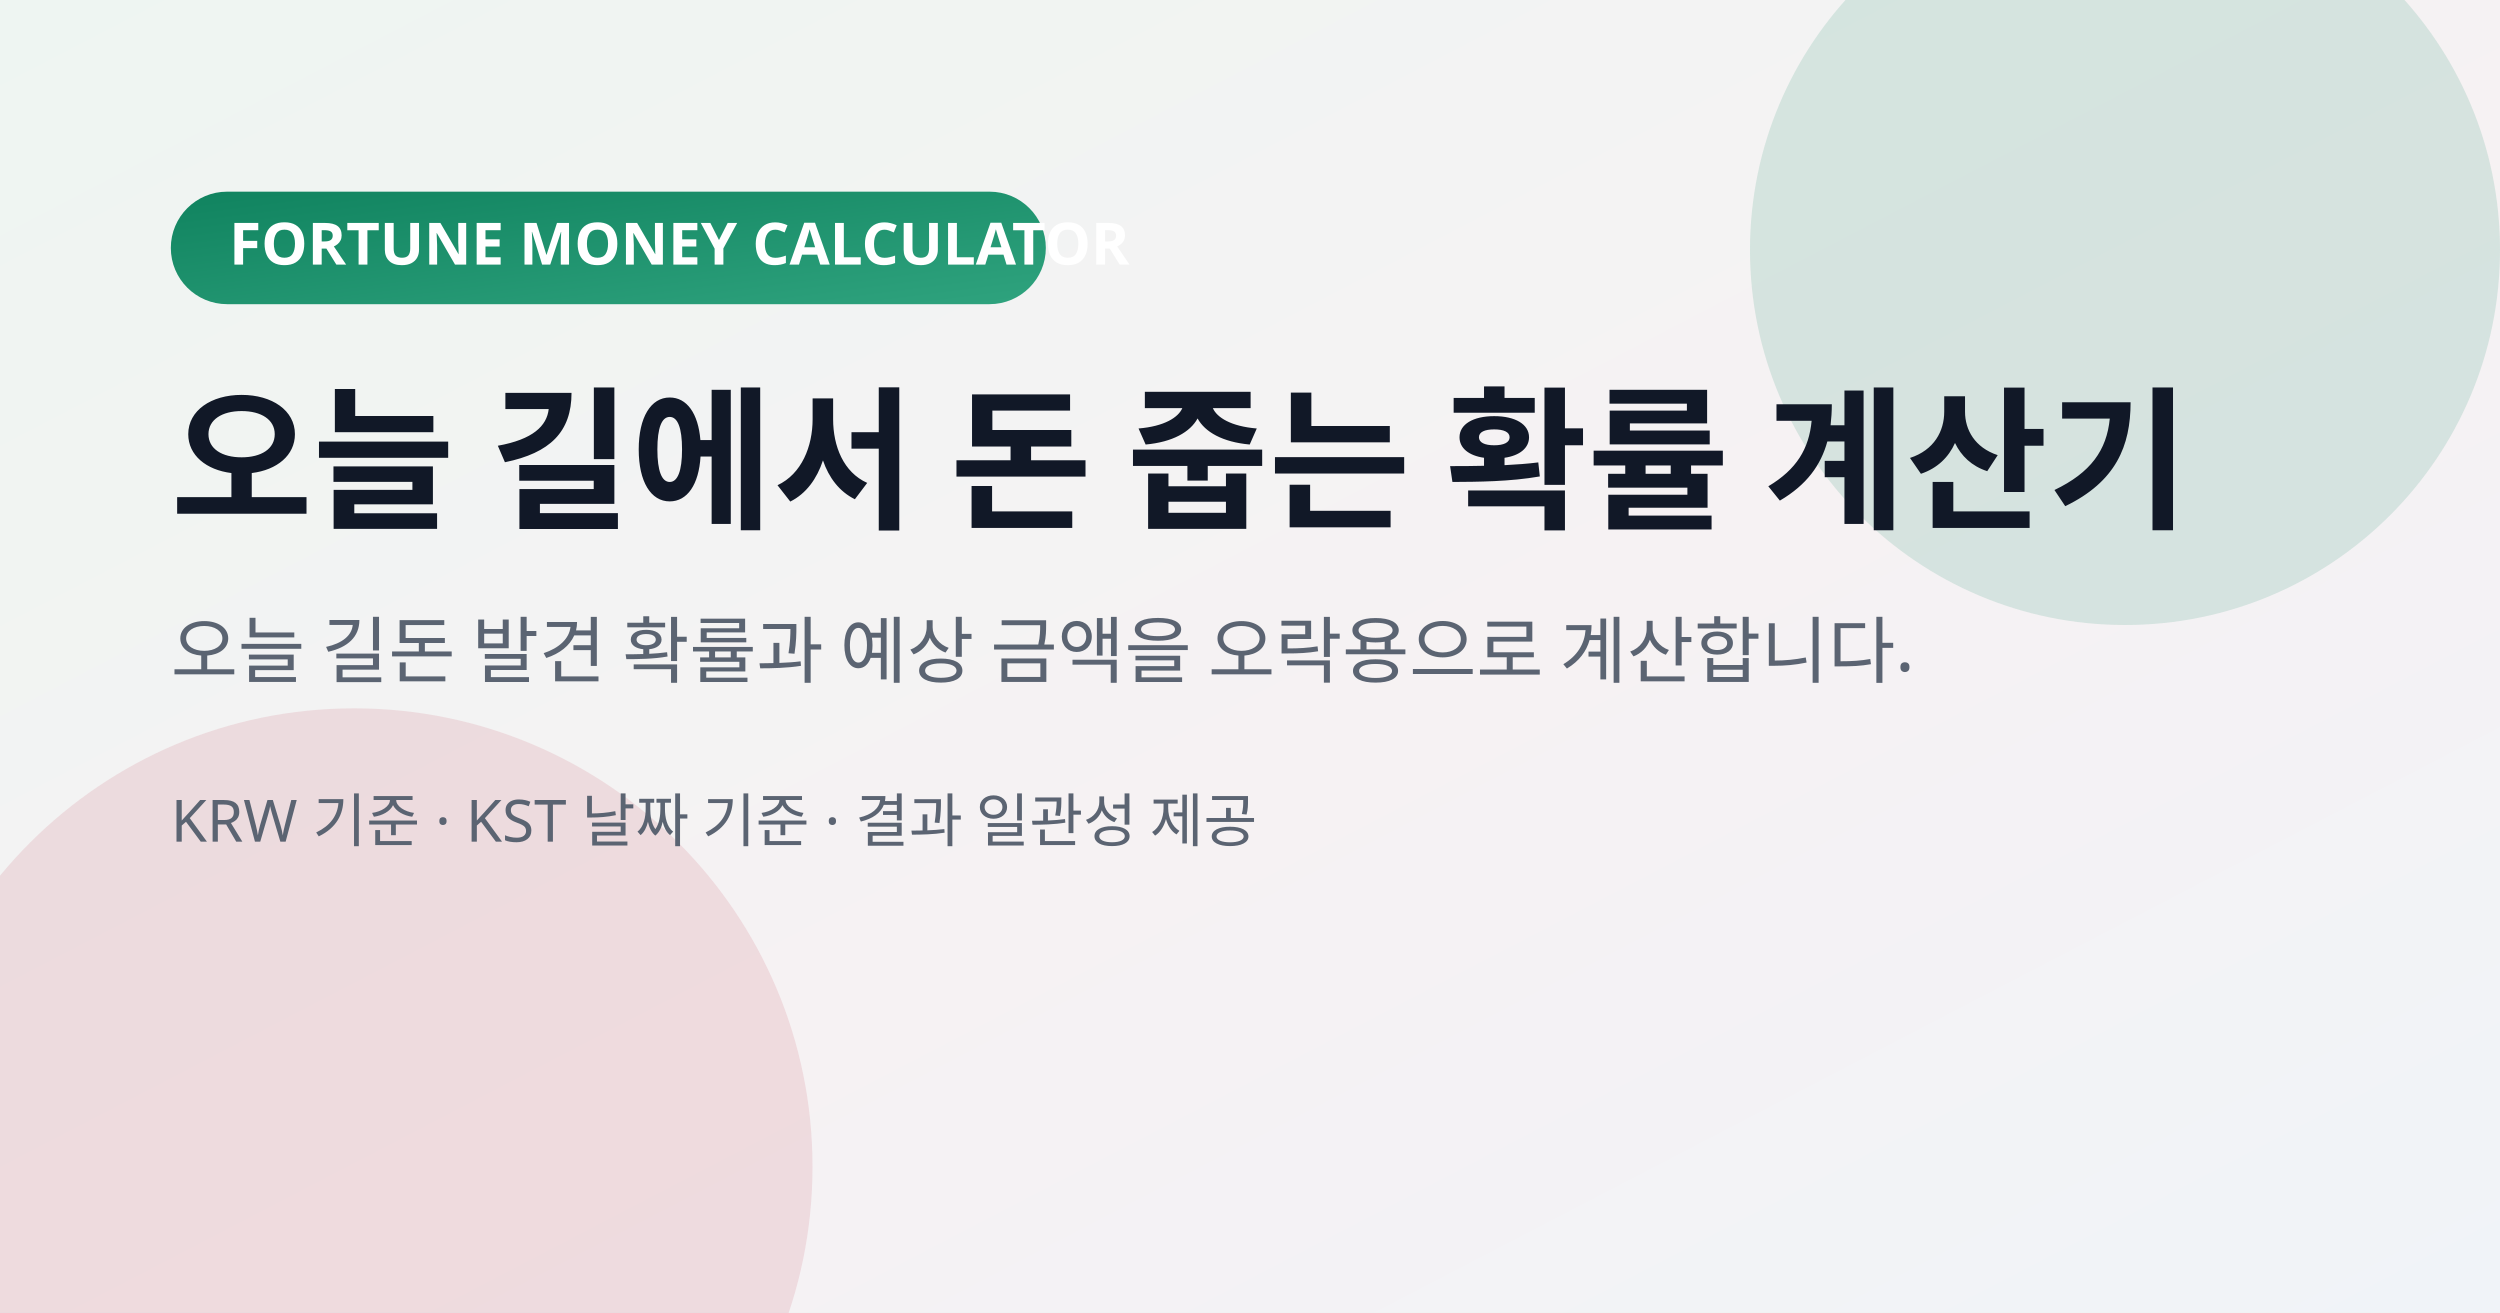
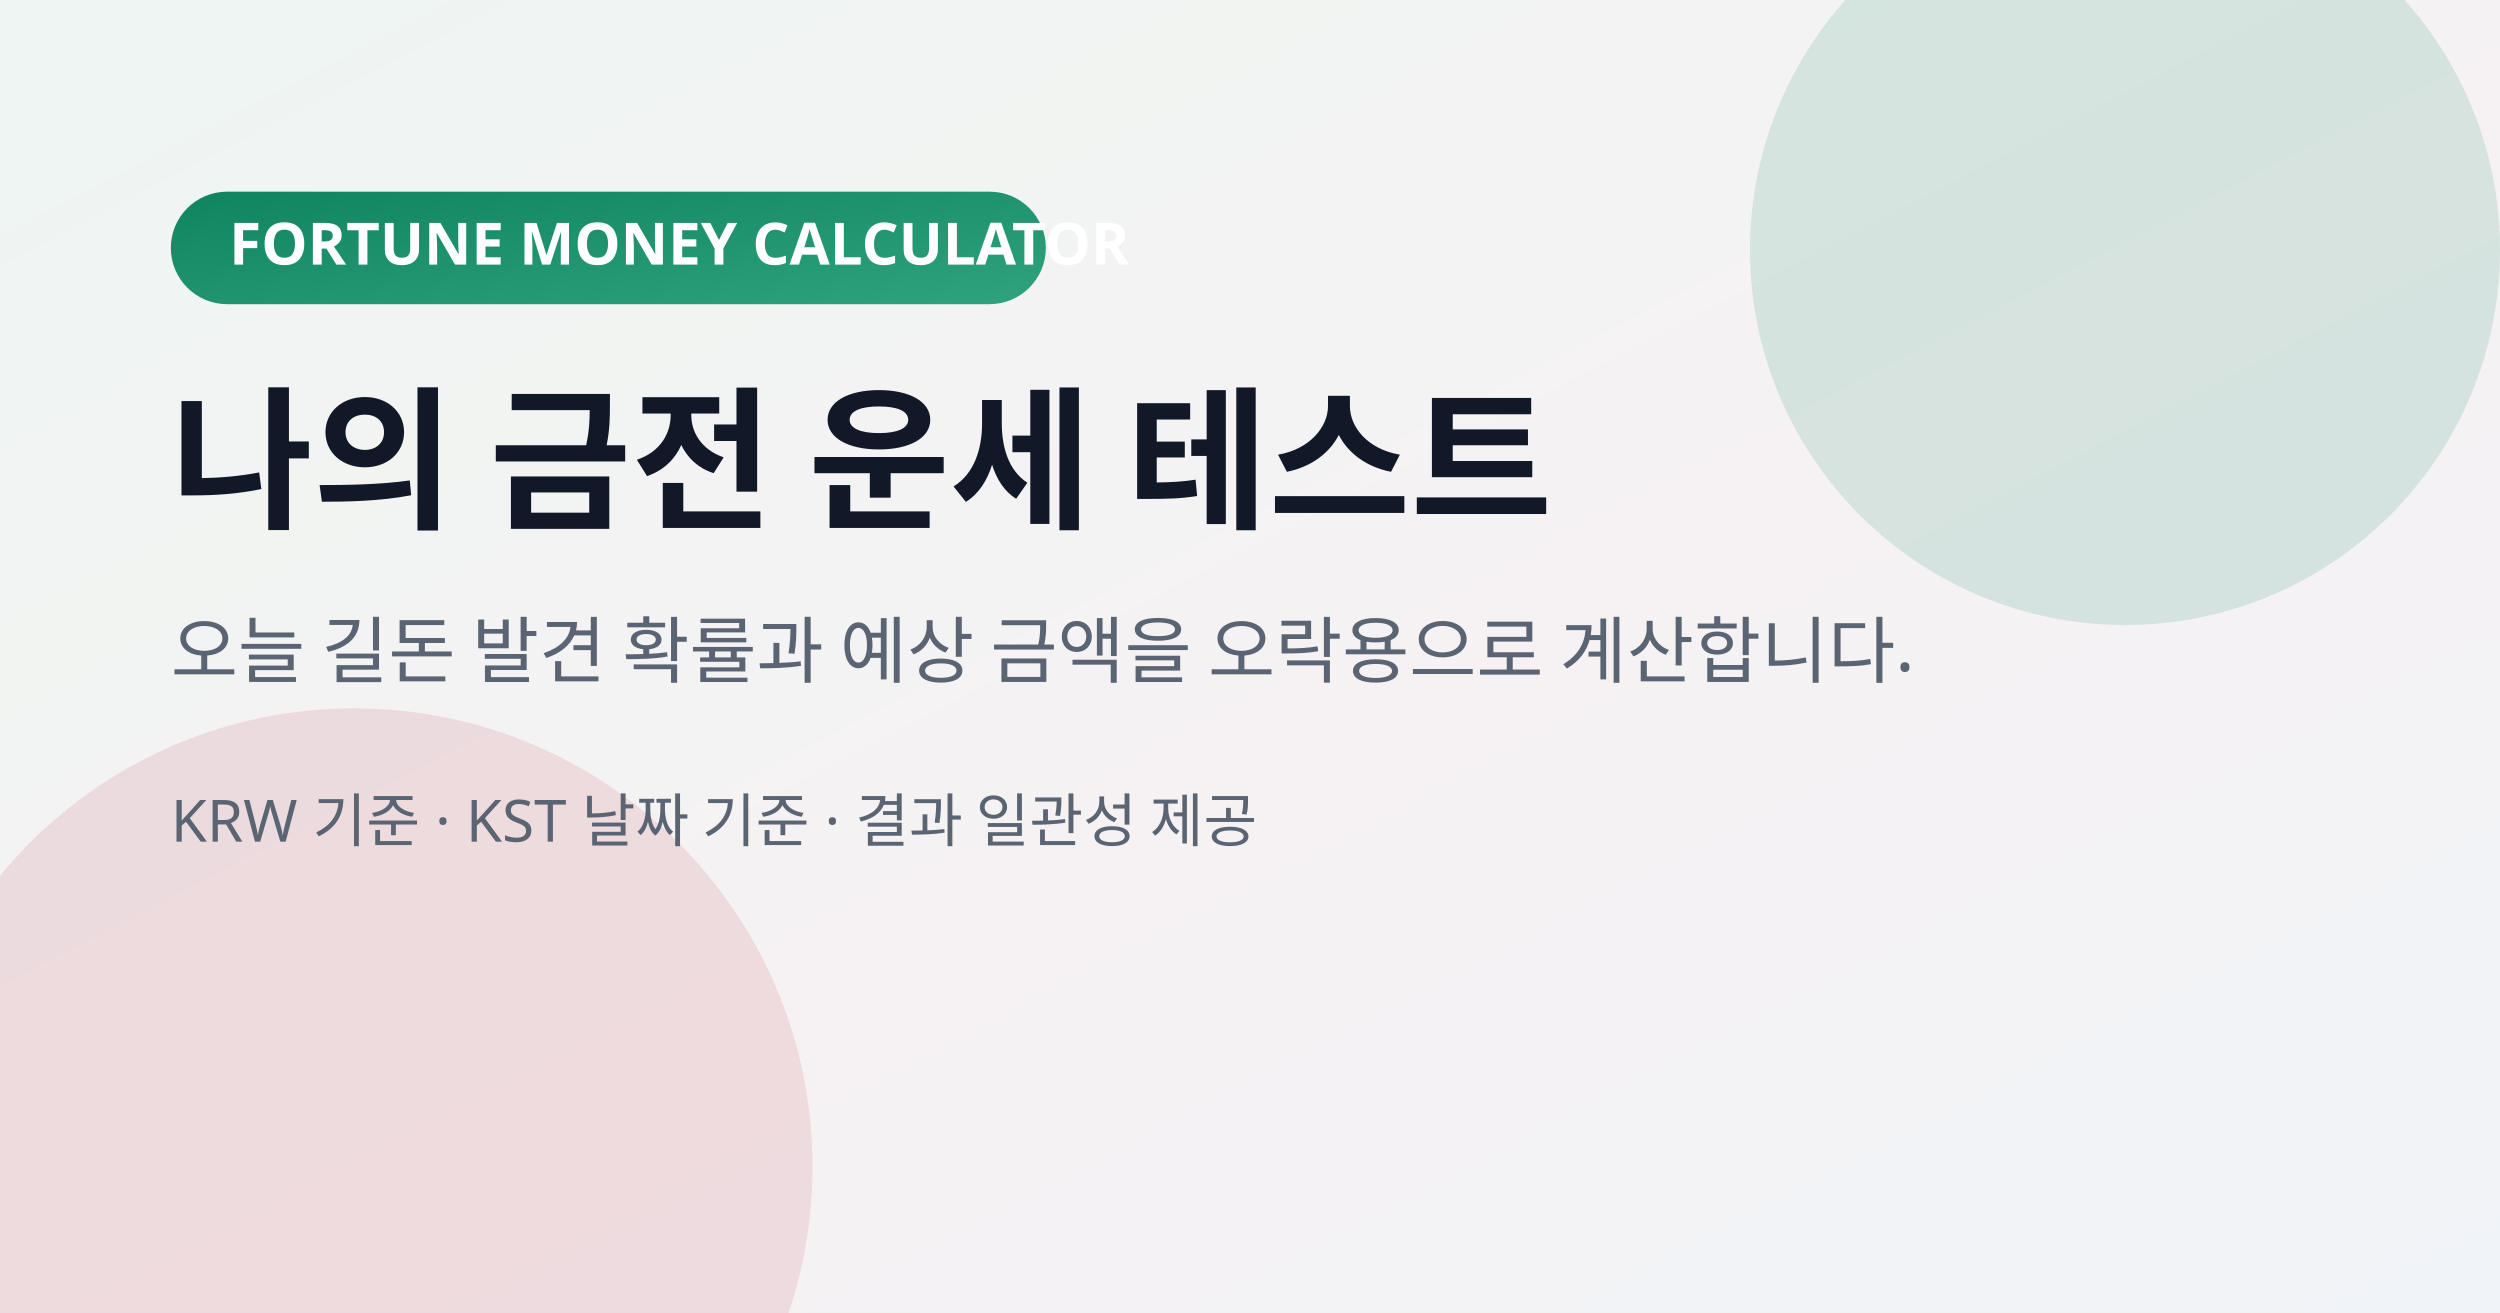
- <svg xmlns="http://www.w3.org/2000/svg" width="1200" height="630" viewBox="0 0 1200 630" role="img" aria-label="오늘 길에서 돈 줍는 확률 계산기">
+ <svg xmlns="http://www.w3.org/2000/svg" width="1200" height="630" viewBox="0 0 1200 630" role="img" aria-label="나의 금전 운세 테스트">
  <defs>
    <linearGradient id="bg" x1="0%" y1="0%" x2="100%" y2="100%">
      <stop offset="0%" stop-color="#eef5f2" />
      <stop offset="55%" stop-color="#f6f2f3" />
      <stop offset="100%" stop-color="#f0f3f8" />
    </linearGradient>
    <linearGradient id="badge" x1="0%" y1="0%" x2="100%" y2="100%">
      <stop offset="0%" stop-color="#10835f" />
      <stop offset="100%" stop-color="#2fa37e" />
    </linearGradient>
  </defs>
  <rect width="1200" height="630" fill="url(#bg)" />
  <circle cx="1020" cy="120" r="180" fill="#10835f" fill-opacity="0.14" />
  <circle cx="170" cy="560" r="220" fill="#bc2b44" fill-opacity="0.12" />
  <rect x="82" y="92" width="420" height="54" rx="27" fill="url(#badge)" />
  <text x="110" y="127" fill="#ffffff" font-size="28" font-family="Sora, sans-serif" font-weight="700">FORTUNE MONEY CALCULATOR</text>
-   <text x="82" y="248" fill="#111827" font-size="74" font-family="Cormorant Garamond, serif" font-weight="700">오늘 길에서 돈 줍는 확률 계산기</text>
+   <text x="82" y="248" fill="#111827" font-size="74" font-family="Cormorant Garamond, serif" font-weight="700">나의 금전 운세 테스트</text>
  <text x="82" y="325" fill="#5b6472" font-size="35" font-family="Sora, sans-serif">오늘 길돈 발견 확률과 예상 금액을 오락용으로 계산합니다.</text>
  <text x="82" y="404" fill="#5b6472" font-size="28" font-family="Sora, sans-serif">KRW 기준 · KST 날짜 기준 · 결과 일관성 제공</text>
</svg>
